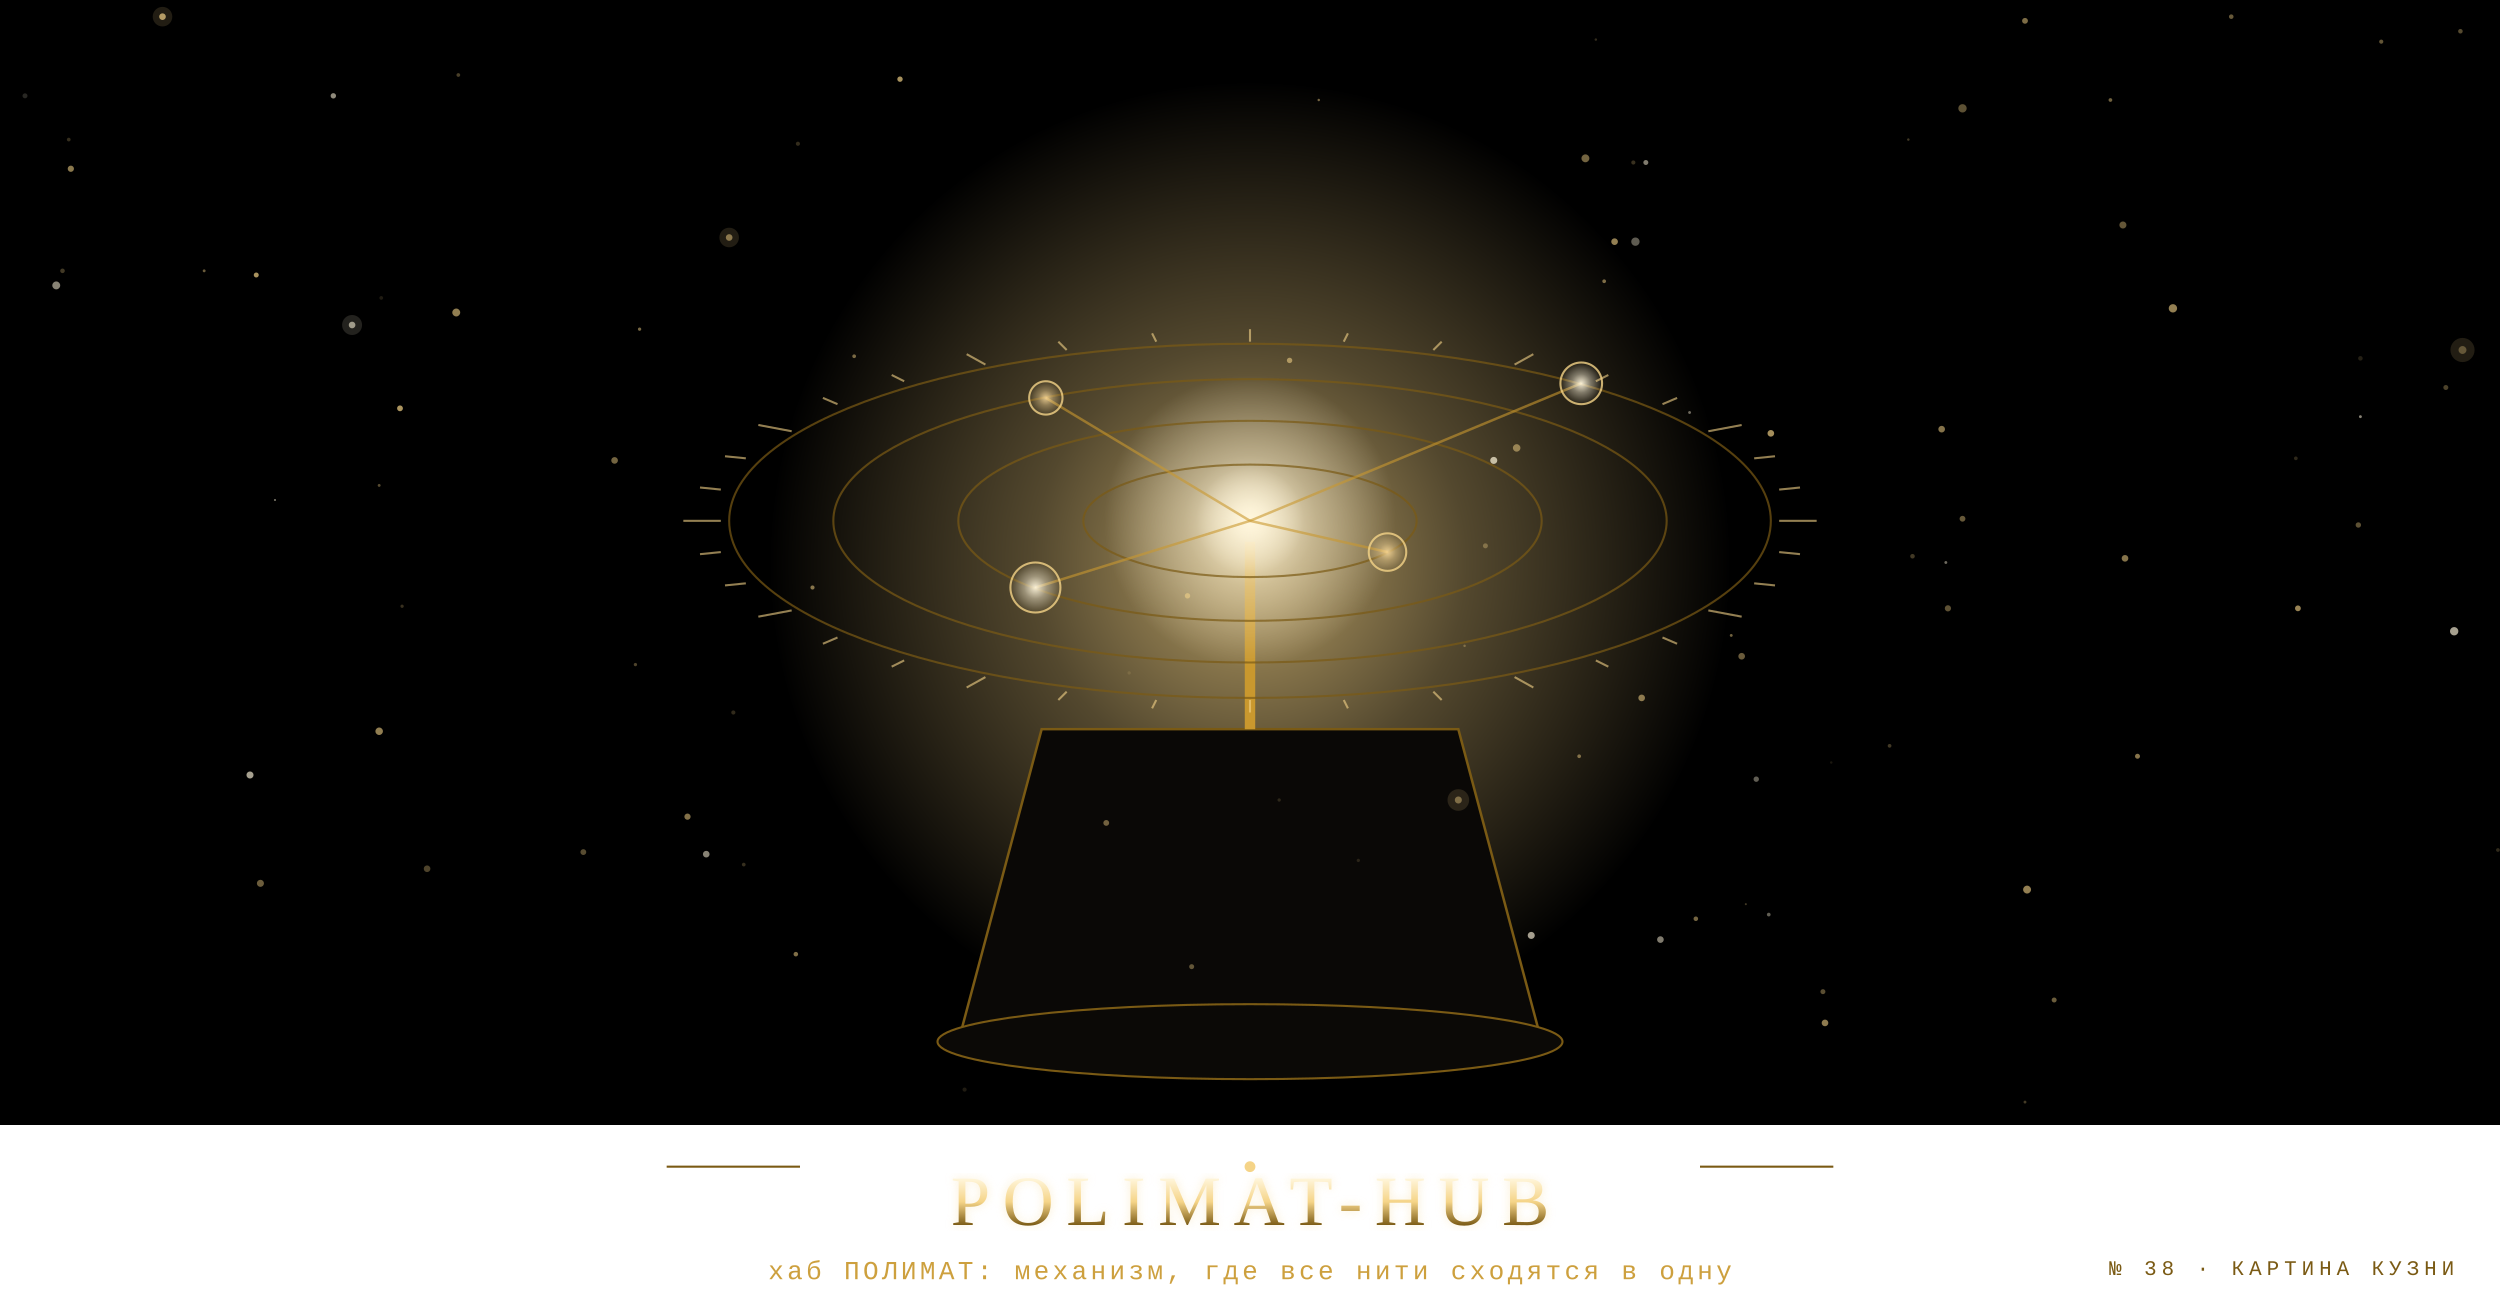
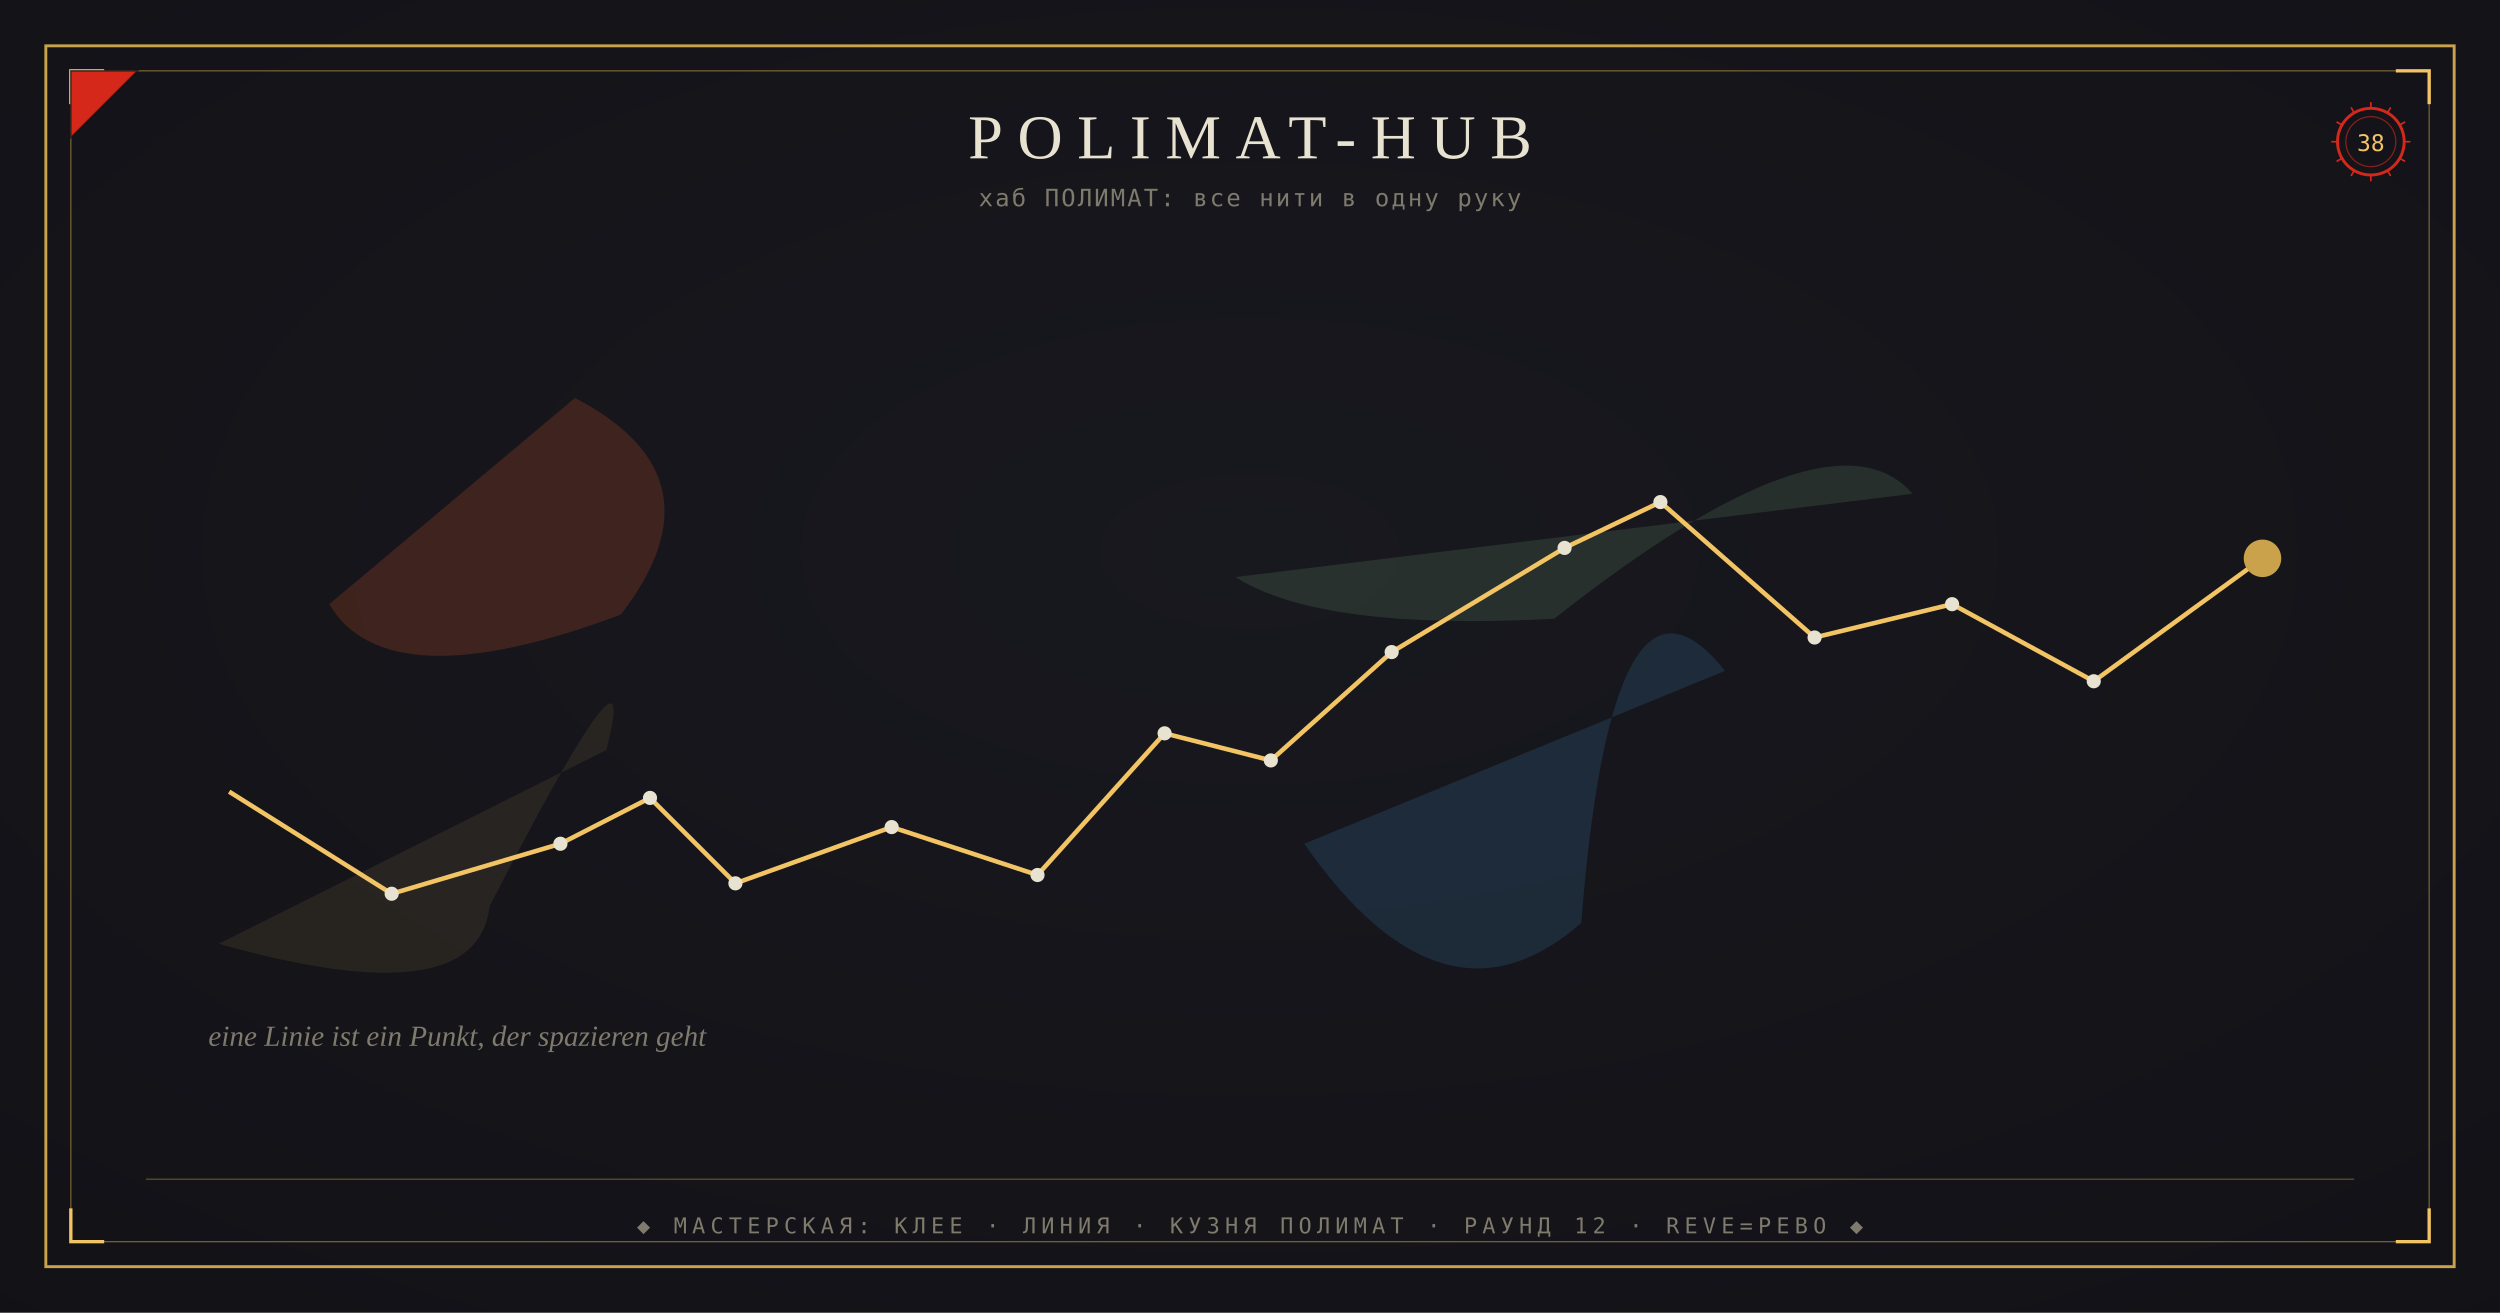
- <svg xmlns="http://www.w3.org/2000/svg" viewBox="0 0 1200 630" width="1200" height="630" role="img">
-   <defs>
-     <linearGradient id="bg" x1="0" y1="0" x2="0" y2="1">
-       <stop offset="0" stop-color="#030202" />
-       <stop offset=".55" stop-color="#0A0705" />
-       <stop offset="1" stop-color="#060403" />
-     </linearGradient>
-     <radialGradient id="vig" cx=".5" cy=".46" r=".75">
-       <stop offset=".55" stop-color="#000" stop-opacity="0" />
-       <stop offset="1" stop-color="#000" stop-opacity=".82" />
-     </radialGradient>
-   </defs>
-   <rect width="1200" height="540" fill="url(#bg)" />
-   <defs>
-     <filter id="neb" x="-20%" y="-20%" width="140%" height="140%">
-       <feTurbulence type="fractalNoise" baseFrequency="0.004 0.009" numOctaves="4" seed="473" result="n" />
-       <feColorMatrix in="n" type="matrix" values="0 0 0 0 0.961  0 0 0 0 0.831  0 0 0 0 0.533  0 0 0 0.63 -0.33" />
-       <feGaussianBlur stdDeviation="2" />
-     </filter>
-     <filter id="neb2" x="-20%" y="-20%" width="140%" height="140%">
-       <feTurbulence type="fractalNoise" baseFrequency="0.009 0.006" numOctaves="3" seed="480" result="n" />
-       <feColorMatrix in="n" type="matrix" values="0 0 0 0 0.373  0 0 0 0 0.722  0 0 0 0 0.788  0 0 0 0.50 -0.32" />
-       <feGaussianBlur stdDeviation="1.6" />
-     </filter>
-     <radialGradient id="gl">
-       <stop offset="0" stop-color="#F5D488" stop-opacity="0.75" />
-       <stop offset=".45" stop-color="#F5D488" stop-opacity="0.34" />
-       <stop offset="1" stop-color="#F5D488" stop-opacity="0" />
-     </radialGradient>
-     <radialGradient id="s1">
-       <stop offset="0" stop-color="#FFF6DC" stop-opacity="0.95" />
-       <stop offset=".45" stop-color="#FFF6DC" stop-opacity="0.43" />
-       <stop offset="1" stop-color="#FFF6DC" stop-opacity="0" />
-     </radialGradient>
-     <radialGradient id="s2">
-       <stop offset="0" stop-color="#FFDE9C" stop-opacity="0.85" />
-       <stop offset=".45" stop-color="#FFDE9C" stop-opacity="0.38" />
-       <stop offset="1" stop-color="#FFDE9C" stop-opacity="0" />
-     </radialGradient>
-   </defs>
-   <rect width="1200" height="540" opacity="2.75" />
-   <circle cx="600.0" cy="270.0" r="230.0" fill="url(#gl)" />
-   <path d="M460 500 L500 350 L700 350 L740 500 Z" fill="#0A0806" stroke="#7A5A14" stroke-width="1.2" />
-   <ellipse cx="600" cy="500" rx="150" ry="18" fill="#0B0906" stroke="#7A5A14" stroke-width="1" />
-   <line x1="600" y1="350" x2="600" y2="260" stroke="#C9982E" stroke-width="5" />
-   <circle cx="600" cy="250" r="26" fill="url(#s1)" />
-   <circle cx="600.0" cy="250.0" r="70.0" fill="url(#s1)" />
-   <ellipse cx="600" cy="250" rx="80" ry="27" fill="none" stroke="#7A5A14" stroke-width="1" opacity=".7" />
-   <line x1="600" y1="250" x2="666" y2="265" stroke="#C9982E" stroke-width="1.2" opacity=".6" />
-   <circle cx="666" cy="265" r="9" fill="url(#s2)" />
-   <circle cx="666" cy="265" r="9" fill="none" stroke="#F5D488" stroke-width="1" opacity=".8" />
-   <ellipse cx="600" cy="250" rx="140" ry="48" fill="none" stroke="#7A5A14" stroke-width="1" opacity=".7" />
-   <line x1="600" y1="250" x2="497" y2="282" stroke="#C9982E" stroke-width="1.2" opacity=".6" />
-   <circle cx="497" cy="282" r="12" fill="url(#s1)" />
-   <circle cx="497" cy="282" r="12" fill="none" stroke="#F5D488" stroke-width="1" opacity=".8" />
-   <ellipse cx="600" cy="250" rx="200" ry="68" fill="none" stroke="#7A5A14" stroke-width="1" opacity=".7" />
-   <line x1="600" y1="250" x2="502" y2="191" stroke="#C9982E" stroke-width="1.2" opacity=".6" />
-   <circle cx="502" cy="191" r="8" fill="url(#s2)" />
-   <circle cx="502" cy="191" r="8" fill="none" stroke="#F5D488" stroke-width="1" opacity=".8" />
-   <ellipse cx="600" cy="250" rx="250" ry="85" fill="none" stroke="#7A5A14" stroke-width="1" opacity=".7" />
-   <line x1="600" y1="250" x2="759" y2="184" stroke="#C9982E" stroke-width="1.2" opacity=".6" />
-   <circle cx="759" cy="184" r="10" fill="url(#s1)" />
-   <circle cx="759" cy="184" r="10" fill="none" stroke="#F5D488" stroke-width="1" opacity=".8" />
-   <line x1="854" y1="250" x2="872" y2="250" stroke="#F5D488" stroke-width="1" opacity=".6" />
-   <line x1="854" y1="265" x2="864" y2="266" stroke="#F5D488" stroke-width="1" opacity=".6" />
-   <line x1="842" y1="280" x2="852" y2="281" stroke="#F5D488" stroke-width="1" opacity=".6" />
-   <line x1="820" y1="293" x2="836" y2="296" stroke="#F5D488" stroke-width="1" opacity=".6" />
-   <line x1="798" y1="306" x2="805" y2="309" stroke="#F5D488" stroke-width="1" opacity=".6" />
-   <line x1="766" y1="317" x2="772" y2="320" stroke="#F5D488" stroke-width="1" opacity=".6" />
-   <line x1="727" y1="325" x2="736" y2="330" stroke="#F5D488" stroke-width="1" opacity=".6" />
-   <line x1="688" y1="332" x2="692" y2="336" stroke="#F5D488" stroke-width="1" opacity=".6" />
-   <line x1="645" y1="336" x2="647" y2="340" stroke="#F5D488" stroke-width="1" opacity=".6" />
-   <line x1="600" y1="336" x2="600" y2="342" stroke="#F5D488" stroke-width="1" opacity=".6" />
-   <line x1="555" y1="336" x2="553" y2="340" stroke="#F5D488" stroke-width="1" opacity=".6" />
-   <line x1="512" y1="332" x2="508" y2="336" stroke="#F5D488" stroke-width="1" opacity=".6" />
-   <line x1="473" y1="325" x2="464" y2="330" stroke="#F5D488" stroke-width="1" opacity=".6" />
-   <line x1="434" y1="317" x2="428" y2="320" stroke="#F5D488" stroke-width="1" opacity=".6" />
-   <line x1="402" y1="306" x2="395" y2="309" stroke="#F5D488" stroke-width="1" opacity=".6" />
-   <line x1="380" y1="293" x2="364" y2="296" stroke="#F5D488" stroke-width="1" opacity=".6" />
-   <line x1="358" y1="280" x2="348" y2="281" stroke="#F5D488" stroke-width="1" opacity=".6" />
-   <line x1="346" y1="265" x2="336" y2="266" stroke="#F5D488" stroke-width="1" opacity=".6" />
-   <line x1="346" y1="250" x2="328" y2="250" stroke="#F5D488" stroke-width="1" opacity=".6" />
-   <line x1="346" y1="235" x2="336" y2="234" stroke="#F5D488" stroke-width="1" opacity=".6" />
-   <line x1="358" y1="220" x2="348" y2="219" stroke="#F5D488" stroke-width="1" opacity=".6" />
-   <line x1="380" y1="207" x2="364" y2="204" stroke="#F5D488" stroke-width="1" opacity=".6" />
-   <line x1="402" y1="194" x2="395" y2="191" stroke="#F5D488" stroke-width="1" opacity=".6" />
-   <line x1="434" y1="183" x2="428" y2="180" stroke="#F5D488" stroke-width="1" opacity=".6" />
-   <line x1="473" y1="175" x2="464" y2="170" stroke="#F5D488" stroke-width="1" opacity=".6" />
-   <line x1="512" y1="168" x2="508" y2="164" stroke="#F5D488" stroke-width="1" opacity=".6" />
-   <line x1="555" y1="164" x2="553" y2="160" stroke="#F5D488" stroke-width="1" opacity=".6" />
-   <line x1="600" y1="164" x2="600" y2="158" stroke="#F5D488" stroke-width="1" opacity=".6" />
-   <line x1="645" y1="164" x2="647" y2="160" stroke="#F5D488" stroke-width="1" opacity=".6" />
-   <line x1="688" y1="168" x2="692" y2="164" stroke="#F5D488" stroke-width="1" opacity=".6" />
-   <line x1="727" y1="175" x2="736" y2="170" stroke="#F5D488" stroke-width="1" opacity=".6" />
-   <line x1="766" y1="183" x2="772" y2="180" stroke="#F5D488" stroke-width="1" opacity=".6" />
-   <line x1="798" y1="194" x2="805" y2="191" stroke="#F5D488" stroke-width="1" opacity=".6" />
-   <line x1="820" y1="207" x2="836" y2="204" stroke="#F5D488" stroke-width="1" opacity=".6" />
-   <line x1="842" y1="220" x2="852" y2="219" stroke="#F5D488" stroke-width="1" opacity=".6" />
-   <line x1="854" y1="235" x2="864" y2="234" stroke="#F5D488" stroke-width="1" opacity=".6" />
-   <circle cx="814" cy="441" r="1.1" fill="#F5D488" opacity="0.48" />
-   <circle cx="790" cy="78" r="1.2" fill="#FFF6DC" opacity="0.50" />
-   <circle cx="932" cy="206" r="1.6" fill="#F5D488" opacity="0.54" />
-   <circle cx="879" cy="366" r="0.6" fill="#F5D488" opacity="0.11" />
-   <circle cx="1043" cy="148" r="2.0" fill="#F5D488" opacity="0.60" />
-   <circle cx="307" cy="158" r="0.8" fill="#F5D488" opacity="0.49" />
-   <circle cx="1013" cy="48" r="0.9" fill="#F5D488" opacity="0.46" />
-   <circle cx="916" cy="67" r="0.6" fill="#F5D488" opacity="0.27" />
-   <circle cx="1071" cy="8" r="1.1" fill="#F5D488" opacity="0.42" />
-   <circle cx="1174" cy="186" r="1.2" fill="#F5D488" opacity="0.31" />
-   <circle cx="350" cy="114" r="4.7" fill="#F5D488" opacity=".14" />
-   <circle cx="350" cy="114" r="1.6" fill="#F5D488" opacity="0.50" />
-   <circle cx="295" cy="221" r="1.6" fill="#F5D488" opacity="0.47" />
-   <circle cx="758" cy="363" r="0.9" fill="#F5D488" opacity="0.47" />
-   <circle cx="614" cy="384" r="0.8" fill="#F5D488" opacity="0.16" />
-   <circle cx="570" cy="286" r="1.3" fill="#F5D488" opacity="0.54" />
-   <circle cx="785" cy="116" r="2.0" fill="#FFF6DC" opacity="0.37" />
-   <circle cx="652" cy="413" r="0.8" fill="#F5D488" opacity="0.14" />
-   <circle cx="850" cy="208" r="1.6" fill="#F5D488" opacity="0.67" />
-   <circle cx="843" cy="374" r="1.3" fill="#FFF6DC" opacity="0.38" />
-   <circle cx="432" cy="38" r="1.3" fill="#F5D488" opacity="0.68" />
-   <circle cx="1103" cy="292" r="1.4" fill="#F5D488" opacity="0.62" />
-   <circle cx="125" cy="424" r="1.7" fill="#F5D488" opacity="0.44" />
-   <circle cx="973" cy="427" r="1.9" fill="#F5D488" opacity="0.60" />
-   <circle cx="935" cy="292" r="1.5" fill="#F5D488" opacity="0.38" />
-   <circle cx="811" cy="198" r="0.7" fill="#FFF6DC" opacity="0.42" />
-   <circle cx="382" cy="458" r="1.1" fill="#F5D488" opacity="0.52" />
-   <circle cx="205" cy="417" r="1.6" fill="#F5D488" opacity="0.32" />
-   <circle cx="542" cy="323" r="0.8" fill="#F5D488" opacity="0.12" />
-   <circle cx="1132" cy="252" r="1.3" fill="#F5D488" opacity="0.38" />
-   <circle cx="1182" cy="168" r="5.8" fill="#F5D488" opacity=".14" />
-   <circle cx="1182" cy="168" r="1.9" fill="#F5D488" opacity="0.32" />
-   <circle cx="766" cy="19" r="0.6" fill="#F5D488" opacity="0.21" />
-   <circle cx="849" cy="439" r="0.9" fill="#FFF6DC" opacity="0.38" />
-   <circle cx="383" cy="69" r="1.0" fill="#F5D488" opacity="0.21" />
-   <circle cx="907" cy="358" r="0.9" fill="#F5D488" opacity="0.27" />
-   <circle cx="1181" cy="15" r="1.1" fill="#F5D488" opacity="0.35" />
-   <circle cx="761" cy="76" r="1.9" fill="#F5D488" opacity="0.47" />
-   <circle cx="220" cy="36" r="0.9" fill="#F5D488" opacity="0.30" />
-   <circle cx="942" cy="249" r="1.4" fill="#F5D488" opacity="0.42" />
-   <circle cx="78" cy="8" r="4.7" fill="#F5D488" opacity=".14" />
-   <circle cx="78" cy="8" r="1.6" fill="#F5D488" opacity="0.69" />
-   <circle cx="33" cy="67" r="0.9" fill="#F5D488" opacity="0.22" />
-   <circle cx="1020" cy="268" r="1.6" fill="#F5D488" opacity="0.54" />
-   <circle cx="280" cy="409" r="1.4" fill="#F5D488" opacity="0.36" />
-   <circle cx="788" cy="335" r="1.6" fill="#F5D488" opacity="0.54" />
-   <circle cx="972" cy="529" r="0.7" fill="#F5D488" opacity="0.28" />
-   <circle cx="728" cy="215" r="1.8" fill="#F5D488" opacity="0.50" />
-   <circle cx="619" cy="173" r="1.3" fill="#F5D488" opacity="0.56" />
-   <circle cx="934" cy="270" r="0.7" fill="#FFF6DC" opacity="0.43" />
-   <circle cx="34" cy="81" r="1.5" fill="#F5D488" opacity="0.57" />
-   <circle cx="219" cy="150" r="1.9" fill="#F5D488" opacity="0.59" />
-   <circle cx="330" cy="392" r="1.5" fill="#F5D488" opacity="0.53" />
-   <circle cx="875" cy="476" r="1.2" fill="#F5D488" opacity="0.37" />
-   <circle cx="1133" cy="200" r="0.7" fill="#FFF6DC" opacity="0.53" />
-   <circle cx="1102" cy="220" r="0.9" fill="#F5D488" opacity="0.19" />
-   <circle cx="700" cy="384" r="5.2" fill="#F5D488" opacity=".14" />
-   <circle cx="700" cy="384" r="1.7" fill="#F5D488" opacity="0.42" />
-   <circle cx="703" cy="310" r="0.6" fill="#F5D488" opacity="0.32" />
-   <circle cx="352" cy="342" r="1.0" fill="#F5D488" opacity="0.20" />
-   <circle cx="339" cy="410" r="1.6" fill="#FFF6DC" opacity="0.53" />
-   <circle cx="918" cy="267" r="1.1" fill="#F5D488" opacity="0.27" />
-   <circle cx="1026" cy="363" r="1.2" fill="#F5D488" opacity="0.55" />
-   <circle cx="876" cy="491" r="1.6" fill="#F5D488" opacity="0.58" />
-   <circle cx="169" cy="156" r="4.8" fill="#FFF6DC" opacity=".14" />
-   <circle cx="169" cy="156" r="1.6" fill="#FFF6DC" opacity="0.57" />
-   <circle cx="784" cy="78" r="1.0" fill="#F5D488" opacity="0.23" />
-   <circle cx="633" cy="48" r="0.6" fill="#F5D488" opacity="0.47" />
-   <circle cx="12" cy="46" r="1.2" fill="#FFF6DC" opacity="0.16" />
-   <circle cx="770" cy="135" r="0.9" fill="#F5D488" opacity="0.50" />
-   <circle cx="572" cy="464" r="1.2" fill="#F5D488" opacity="0.38" />
-   <circle cx="182" cy="233" r="0.7" fill="#F5D488" opacity="0.36" />
-   <circle cx="972" cy="10" r="1.4" fill="#F5D488" opacity="0.51" />
-   <circle cx="775" cy="116" r="1.6" fill="#F5D488" opacity="0.60" />
-   <circle cx="1019" cy="108" r="1.7" fill="#F5D488" opacity="0.41" />
-   <circle cx="1178" cy="303" r="2.0" fill="#FFF6DC" opacity="0.65" />
-   <circle cx="98" cy="130" r="0.7" fill="#F5D488" opacity="0.43" />
-   <circle cx="192" cy="196" r="1.4" fill="#F5D488" opacity="0.70" />
-   <circle cx="797" cy="451" r="1.6" fill="#FFF6DC" opacity="0.50" />
-   <circle cx="27" cy="137" r="1.9" fill="#FFF6DC" opacity="0.53" />
-   <circle cx="463" cy="523" r="1.0" fill="#F5D488" opacity="0.13" />
-   <circle cx="193" cy="291" r="0.8" fill="#F5D488" opacity="0.23" />
-   <circle cx="1133" cy="172" r="1.1" fill="#F5D488" opacity="0.15" />
-   <circle cx="30" cy="130" r="1.1" fill="#F5D488" opacity="0.27" />
-   <circle cx="183" cy="143" r="0.9" fill="#F5D488" opacity="0.13" />
-   <circle cx="390" cy="282" r="1.0" fill="#F5D488" opacity="0.53" />
-   <circle cx="123" cy="132" r="1.2" fill="#F5D488" opacity="0.69" />
-   <circle cx="836" cy="315" r="1.6" fill="#F5D488" opacity="0.43" />
-   <circle cx="713" cy="262" r="1.2" fill="#F5D488" opacity="0.33" />
-   <circle cx="132" cy="240" r="0.5" fill="#FFF6DC" opacity="0.47" />
-   <circle cx="831" cy="305" r="0.7" fill="#F5D488" opacity="0.46" />
-   <circle cx="305" cy="319" r="0.8" fill="#F5D488" opacity="0.32" />
-   <circle cx="1143" cy="20" r="1.0" fill="#F5D488" opacity="0.40" />
-   <circle cx="838" cy="434" r="0.5" fill="#F5D488" opacity="0.27" />
-   <circle cx="160" cy="46" r="1.3" fill="#FFF6DC" opacity="0.56" />
-   <circle cx="735" cy="449" r="1.7" fill="#FFF6DC" opacity="0.64" />
-   <circle cx="942" cy="52" r="2.0" fill="#F5D488" opacity="0.38" />
-   <circle cx="986" cy="480" r="1.2" fill="#F5D488" opacity="0.44" />
-   <circle cx="120" cy="372" r="1.7" fill="#FFF6DC" opacity="0.65" />
-   <circle cx="717" cy="221" r="1.7" fill="#FFF6DC" opacity="0.70" />
-   <circle cx="182" cy="351" r="1.8" fill="#F5D488" opacity="0.59" />
-   <circle cx="1199" cy="408" r="0.9" fill="#F5D488" opacity="0.20" />
-   <circle cx="357" cy="415" r="0.9" fill="#F5D488" opacity="0.22" />
-   <circle cx="531" cy="395" r="1.4" fill="#F5D488" opacity="0.44" />
-   <circle cx="410" cy="171" r="0.9" fill="#F5D488" opacity="0.48" />
-   <linearGradient id="gtxt" x1="0" y1="0" x2="0" y2="1">
-     <stop offset="0" stop-color="#FFF6DC" />
-     <stop offset=".5" stop-color="#F5D488" />
-     <stop offset="1" stop-color="#7A5A14" />
-   </linearGradient>
-   <filter id="soft">
-     <feGaussianBlur stdDeviation="2.2" />
-   </filter>
-   <line x1="320" y1="560" x2="384" y2="560" stroke="#7A5A14" stroke-width="1" />
-   <circle cx="600" cy="560" r="2.6" fill="#F5D488" />
-   <line x1="816" y1="560" x2="880" y2="560" stroke="#7A5A14" stroke-width="1" />
-   <text x="600.0" y="588" text-anchor="middle" font-family="Georgia,'Times New Roman',serif" font-size="34" letter-spacing="6" fill="#F5D488" opacity=".38" filter="url(#soft)">POLIMAT-HUB</text>
-   <text x="600.0" y="588" text-anchor="middle" font-family="Georgia,'Times New Roman',serif" font-size="34" letter-spacing="6" fill="url(#gtxt)">POLIMAT-HUB</text>
-   <text x="600.0" y="614" text-anchor="middle" font-family="ui-monospace,'Cascadia Mono',Consolas,'Courier New',monospace" font-size="12.5" letter-spacing="1.6" fill="#C9982E" opacity=".92">хаб ПОЛИМАТ: механизм, где все нити сходятся в одну</text>
-   <text x="1178" y="612" text-anchor="end" font-family="ui-monospace,'Cascadia Mono',Consolas,'Courier New',monospace" font-size="10" letter-spacing="2.4" fill="#7A5A14">№ 38 · КАРТИНА КУЗНИ</text>
+ <svg xmlns="http://www.w3.org/2000/svg" viewBox="0 0 1200 630" width="1200" height="630">
+   <rect width="1200" height="630" fill="#101014" />
+   <radialGradient id="vig38" cx="0.5" cy="0.42" r="0.95">
+     <stop offset="0" stop-color="#181820" />
+     <stop offset="1" stop-color="#101014" />
+   </radialGradient>
+   <rect width="1200" height="630" fill="url(#vig38)" opacity="0.9" />
+   <rect x="22" y="22" width="1156" height="586" fill="none" stroke="#C9A24B" stroke-width="1.4" />
+   <rect x="34" y="34" width="1132" height="562" fill="none" stroke="#C9A24B" stroke-width="0.6" opacity="0.55" />
+   <path d="M 34 50 L 34 34 L 50 34" fill="none" stroke="#F2C464" stroke-width="1.6" />
+   <path d="M 1166 50 L 1166 34 L 1150 34" fill="none" stroke="#F2C464" stroke-width="1.6" />
+   <path d="M 34 580 L 34 596 L 50 596" fill="none" stroke="#F2C464" stroke-width="1.6" />
+   <path d="M 1166 580 L 1166 596 L 1150 596" fill="none" stroke="#F2C464" stroke-width="1.6" />
+   <path d="M 34 66 L 34 34 L 66 34 Z" fill="#D5281B" />
+   <path d="M 34 66 L 34 34 L 66 34 Z" fill="none" stroke="#101014" stroke-width="0.8" opacity="0.65" />
+   <text x="600.0" y="76" text-anchor="middle" font-family="Georgia, 'Times New Roman', serif" font-size="30" fill="#E8E2D0" letter-spacing="7">POLIMAT-HUB</text>
+   <text x="600.0" y="99" text-anchor="middle" font-family="'Cascadia Mono', ui-monospace, Consolas, monospace" font-size="11.5" fill="#7E7A6C" letter-spacing="1">хаб ПОЛИМАТ: все нити в одну руку</text>
+   <g transform="translate(1138,68)">
+     <circle r="16" fill="none" stroke="#D5281B" stroke-width="1.4" />
+     <circle r="12" fill="none" stroke="#D5281B" stroke-width="0.6" opacity="0.6" />
+     <text y="4.5" text-anchor="middle" font-family="'Cascadia Mono', ui-monospace, Consolas, monospace" font-size="11" fill="#F2C464">38</text>
+     <g stroke="#D5281B" stroke-width="0.8">
+       <line x1="0" y1="-19" x2="0" y2="-16" transform="rotate(0)" />
+       <line x1="0" y1="-19" x2="0" y2="-16" transform="rotate(30)" />
+       <line x1="0" y1="-19" x2="0" y2="-16" transform="rotate(60)" />
+       <line x1="0" y1="-19" x2="0" y2="-16" transform="rotate(90)" />
+       <line x1="0" y1="-19" x2="0" y2="-16" transform="rotate(120)" />
+       <line x1="0" y1="-19" x2="0" y2="-16" transform="rotate(150)" />
+       <line x1="0" y1="-19" x2="0" y2="-16" transform="rotate(180)" />
+       <line x1="0" y1="-19" x2="0" y2="-16" transform="rotate(210)" />
+       <line x1="0" y1="-19" x2="0" y2="-16" transform="rotate(240)" />
+       <line x1="0" y1="-19" x2="0" y2="-16" transform="rotate(270)" />
+       <line x1="0" y1="-19" x2="0" y2="-16" transform="rotate(300)" />
+       <line x1="0" y1="-19" x2="0" y2="-16" transform="rotate(330)" />
+     </g>
+   </g>
+   <line x1="70" y1="566" x2="1130" y2="566" stroke="#C9A24B" stroke-width="0.5" opacity="0.5" />
+   <text x="600.0" y="592" text-anchor="middle" font-family="'Cascadia Mono', ui-monospace, Consolas, monospace" font-size="10.5" fill="#7E7A6C" letter-spacing="2.5">◆ МАСТЕРСКАЯ: КЛЕЕ · ЛИНИЯ · КУЗНЯ ПОЛИМАТ · РАУНД 12 · REVE=РЕВО ◆</text>
+   <clipPath id="clip38">
+     <rect x="70" y="118" width="1060" height="404" />
+   </clipPath>
+   <g clip-path="url(#clip38)">
+     <path d="M 291 360 q 18 -69 -56 75 q -6 53 -130 18 Z" fill="#3A3428" opacity="0.5" />
+     <path d="M 828 322 q -54 -68 -69 121 q -66 58 -133 -38 Z" fill="#274A66" opacity="0.4" />
+     <path d="M 276 191 q 73 38 22 104 q -112 42 -140 -5 Z" fill="#8A3B22" opacity="0.35" />
+     <path d="M 918 237 q -39 -45 -172 60 q -112 6 -153 -20 Z" fill="#4E6B50" opacity="0.3" />
+     <path d="M 110 380 L 188 429 L 269 405 L 312 383 L 353 424 L 428 397 L 498 420 L 559 352 L 610 365 L 668 313 L 751 263 L 797 241 L 871 306 L 937 290 L 1005 327 L 1086 268" fill="none" stroke="#F2C464" stroke-width="2.2" />
+     <circle cx="188" cy="429" r="3.4" fill="#E8E2D0" />
+     <circle cx="269" cy="405" r="3.4" fill="#E8E2D0" />
+     <circle cx="312" cy="383" r="3.4" fill="#E8E2D0" />
+     <circle cx="353" cy="424" r="3.4" fill="#E8E2D0" />
+     <circle cx="428" cy="397" r="3.4" fill="#E8E2D0" />
+     <circle cx="498" cy="420" r="3.4" fill="#E8E2D0" />
+     <circle cx="559" cy="352" r="3.4" fill="#E8E2D0" />
+     <circle cx="610" cy="365" r="3.4" fill="#E8E2D0" />
+     <circle cx="668" cy="313" r="3.4" fill="#E8E2D0" />
+     <circle cx="751" cy="263" r="3.4" fill="#E8E2D0" />
+     <circle cx="797" cy="241" r="3.4" fill="#E8E2D0" />
+     <circle cx="871" cy="306" r="3.4" fill="#E8E2D0" />
+     <circle cx="937" cy="290" r="3.4" fill="#E8E2D0" />
+     <circle cx="1005" cy="327" r="3.4" fill="#E8E2D0" />
+     <circle cx="1086" cy="268" r="9" fill="#C9A24B" />
+     <text x="100" y="502" font-family="Georgia, 'Times New Roman', serif" font-style="italic" font-size="14" fill="#7E7A6C">eine Linie ist ein Punkt, der spazieren geht</text>
+   </g>
</svg>
